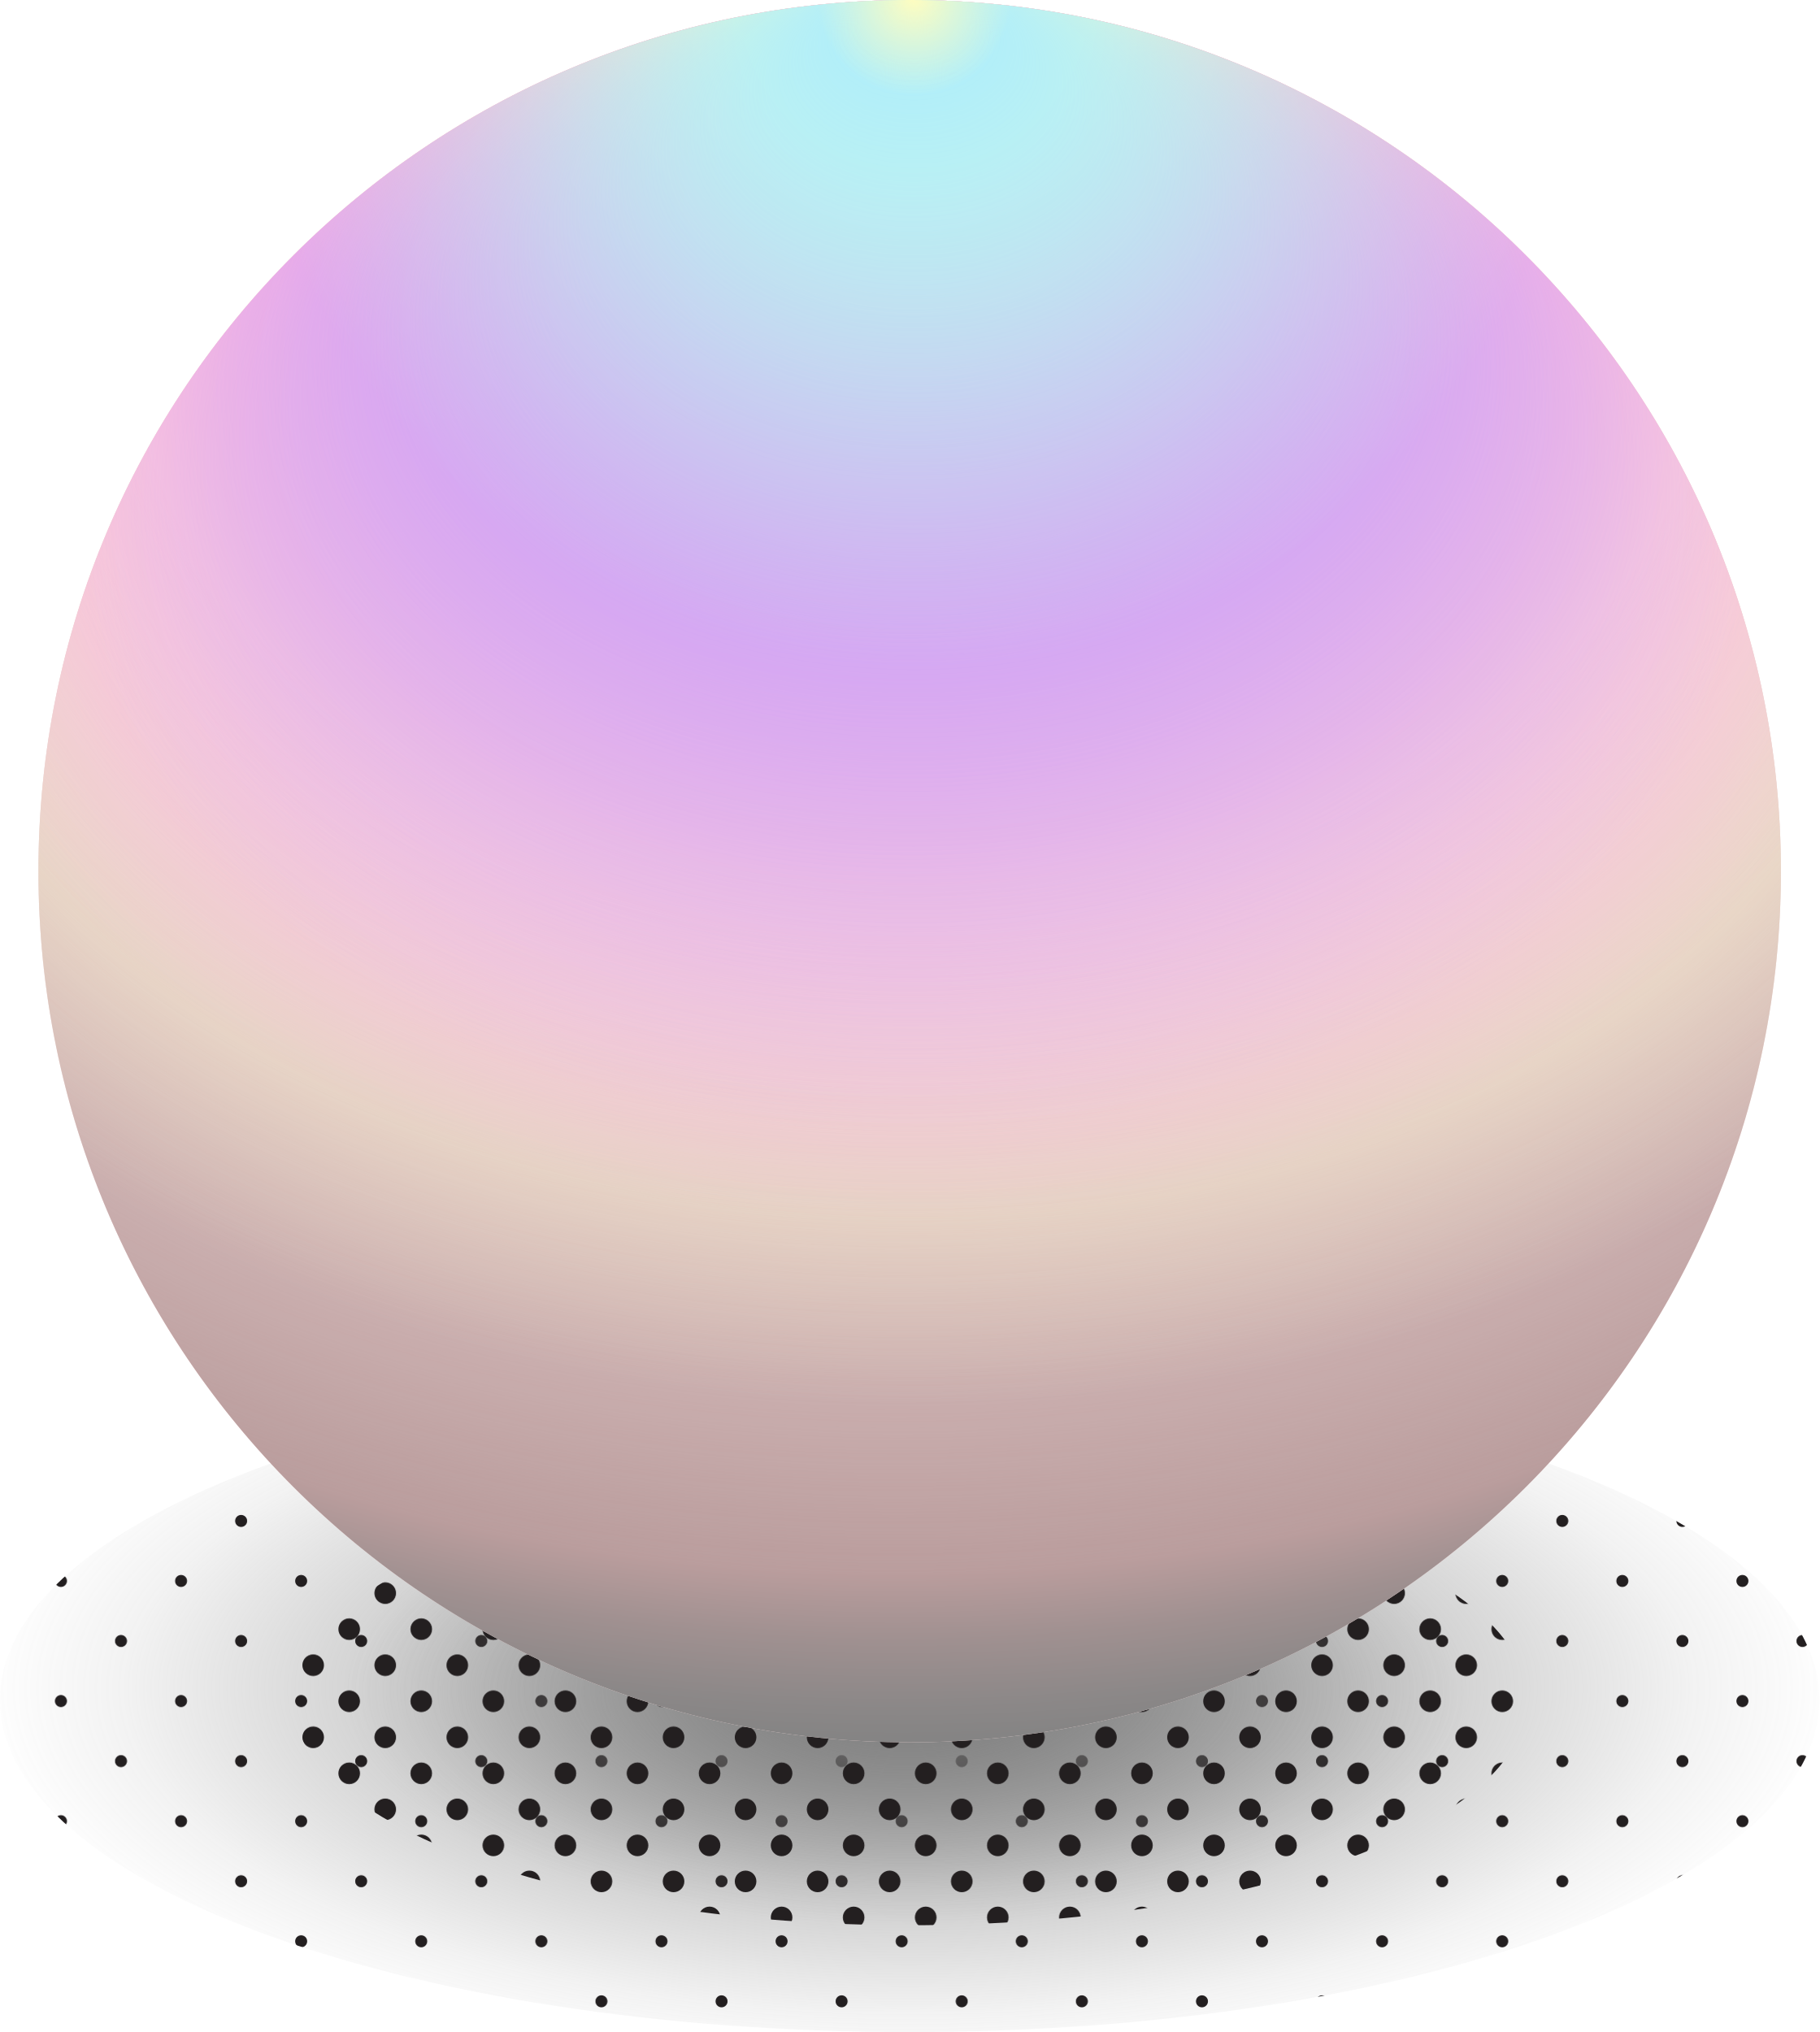
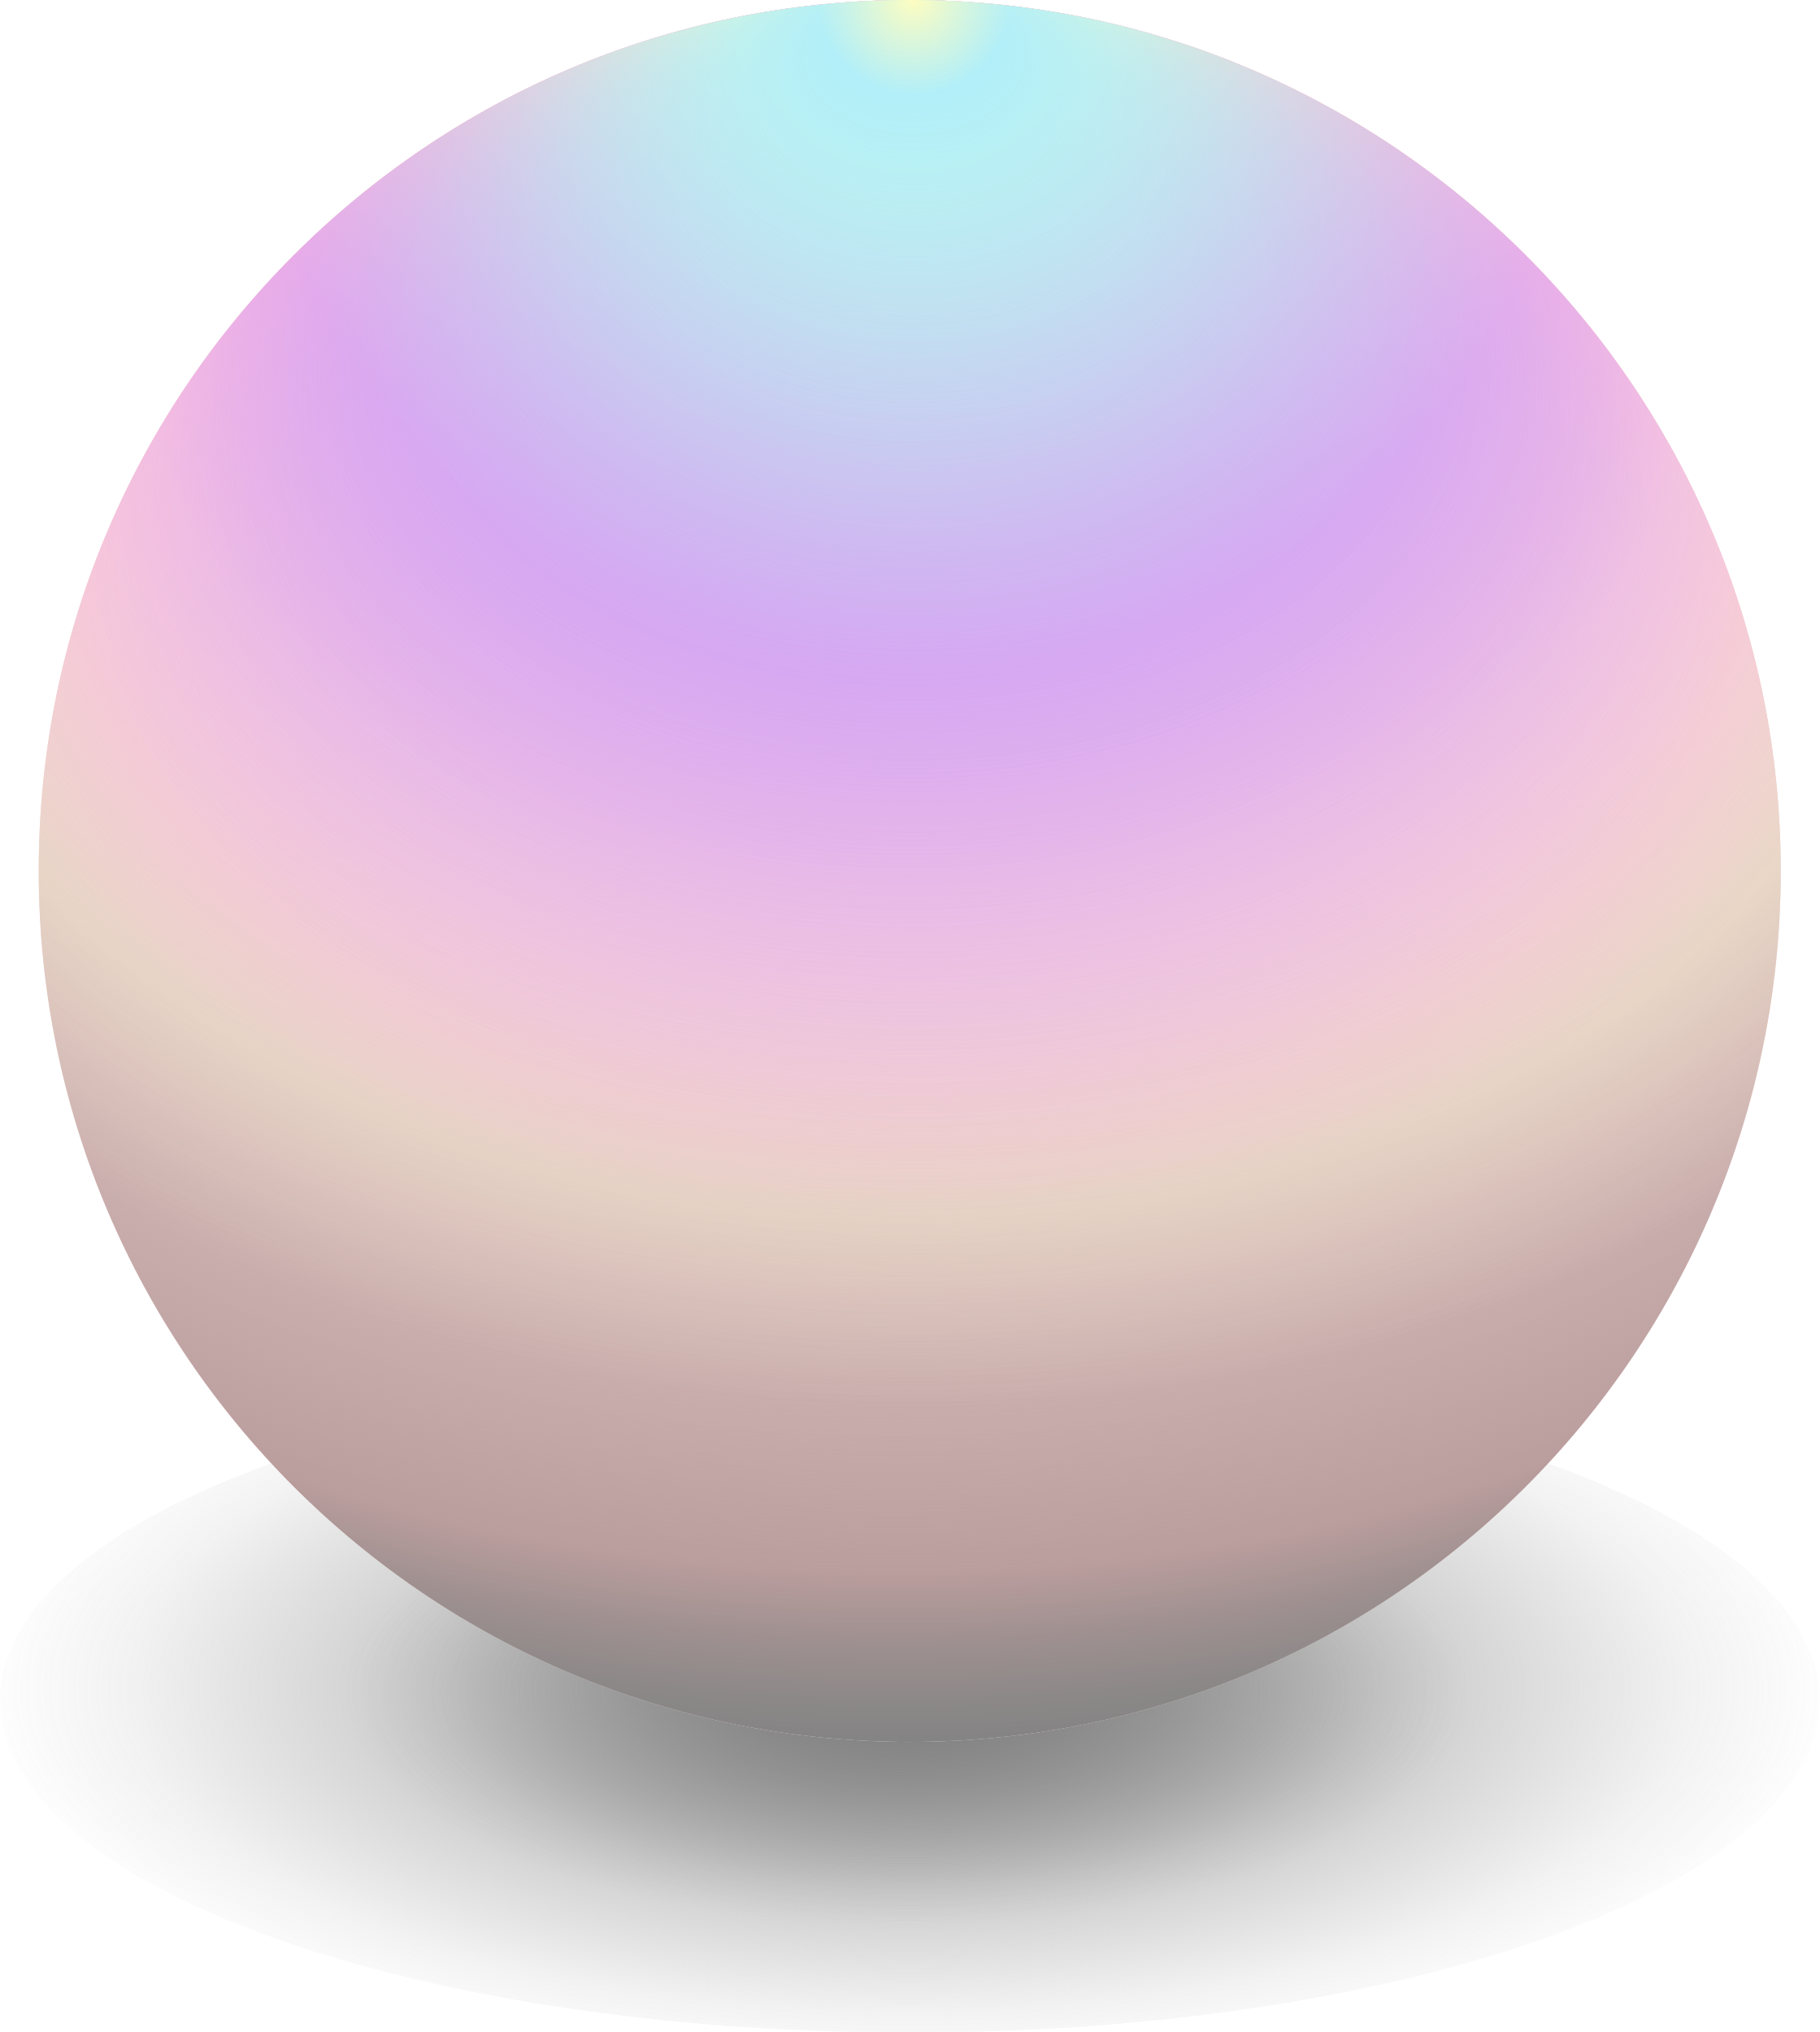
- <svg xmlns="http://www.w3.org/2000/svg" xmlns:xlink="http://www.w3.org/1999/xlink" viewBox="0 0 305.37 341.1">
-   <defs>
-     <style>.cls-1{fill:none;}.cls-2{fill:#231f20;}.cls-3{fill:url(#radial-gradient);}.cls-4{fill:url(#_6_dpi_10_);}.cls-5{fill:url(#radial-gradient-2);}.cls-6{fill:url(#_10_dpi_30_);}.cls-7{fill:#ffe6e6;}.cls-8{fill:url(#radial-gradient-3);}.cls-9{fill:url(#radial-gradient-4);}.cls-10{fill:url(#radial-gradient-5);}.cls-11{fill:url(#radial-gradient-6);}.cls-12{fill:url(#radial-gradient-7);}.cls-13{fill:url(#radial-gradient-8);}.cls-14{fill:url(#radial-gradient-9);}</style>
-     <radialGradient id="radial-gradient" cx="153.48" cy="283.45" r="64.8" gradientTransform="translate(838.47 129.97) rotate(90) scale(1 2.42)" gradientUnits="userSpaceOnUse">
-       <stop offset="0" stop-color="gray" />
-       <stop offset="0.15" stop-color="gray" stop-opacity="0.82" />
-       <stop offset="0.55" stop-color="gray" stop-opacity="0.38" />
-       <stop offset="0.84" stop-color="gray" stop-opacity="0.1" />
-       <stop offset="1" stop-color="gray" stop-opacity="0" />
-     </radialGradient>
-     <pattern id="_6_dpi_10_" data-name="6 dpi 10%" width="48" height="48" patternTransform="translate(30.39 63.79) scale(0.84)" patternUnits="userSpaceOnUse" viewBox="0 0 48 48">
-       <rect class="cls-1" width="48" height="48" />
-       <circle class="cls-2" cx="24" cy="48" r="1.2" />
-       <circle class="cls-2" cx="48" cy="48" r="1.2" />
-       <circle class="cls-2" cx="24" cy="24" r="1.2" />
-       <circle class="cls-2" cx="48" cy="24" r="1.2" />
-       <circle class="cls-2" cx="36" cy="36" r="1.2" />
-       <circle class="cls-2" cx="12" cy="36" r="1.2" />
-       <circle class="cls-2" cx="36" cy="12" r="1.2" />
-       <circle class="cls-2" cx="12" cy="12" r="1.2" />
-       <circle class="cls-2" cy="48" r="1.2" />
-       <circle class="cls-2" cy="24" r="1.2" />
-       <circle class="cls-2" cx="24" r="1.2" />
-       <circle class="cls-2" cx="48" r="1.2" />
-       <circle class="cls-2" r="1.2" />
-     </pattern>
-     <radialGradient id="radial-gradient-2" cx="153.22" cy="284.06" r="38.96" gradientTransform="translate(839.7 130.83) rotate(90) scale(1 2.42)" xlink:href="#radial-gradient" />
-     <pattern id="_10_dpi_30_" data-name="10 dpi 30%" width="28.8" height="28.8" patternTransform="translate(22.33 7.37) scale(0.84)" patternUnits="userSpaceOnUse" viewBox="0 0 28.8 28.8">
-       <rect class="cls-1" width="28.8" height="28.8" />
-       <circle class="cls-2" cx="28.8" cy="28.8" r="2.16" />
-       <circle class="cls-2" cx="14.4" cy="28.8" r="2.16" />
-       <circle class="cls-2" cx="28.8" cy="14.4" r="2.16" />
-       <circle class="cls-2" cx="14.4" cy="14.4" r="2.16" />
-       <circle class="cls-2" cx="7.2" cy="21.6" r="2.16" />
-       <circle class="cls-2" cx="21.6" cy="21.6" r="2.16" />
-       <circle class="cls-2" cx="7.2" cy="7.2" r="2.16" />
-       <circle class="cls-2" cx="21.6" cy="7.2" r="2.16" />
-       <circle class="cls-2" cy="28.8" r="2.16" />
-       <circle class="cls-2" cy="14.4" r="2.16" />
-       <circle class="cls-2" cx="28.8" r="2.16" />
-       <circle class="cls-2" cx="14.4" r="2.16" />
-       <circle class="cls-2" r="2.16" />
-     </pattern>
-     <radialGradient id="radial-gradient-3" cx="150.73" cy="141" fx="25.84" r="150.73" gradientTransform="translate(376.32 -9.74) rotate(90) scale(1 1.6)" gradientUnits="userSpaceOnUse">
-       <stop offset="0" stop-color="#b79a9a" />
-       <stop offset="0" stop-color="#b79a9a" stop-opacity="0" />
-       <stop offset="0.14" stop-color="#b79a9a" stop-opacity="0.02" />
-       <stop offset="0.27" stop-color="#b79a9a" stop-opacity="0.09" />
-       <stop offset="0.41" stop-color="#b79a9a" stop-opacity="0.2" />
-       <stop offset="0.55" stop-color="#b79a9a" stop-opacity="0.35" />
-       <stop offset="0.68" stop-color="#b79a9a" stop-opacity="0.55" />
-       <stop offset="0.81" stop-color="#b79a9a" stop-opacity="0.78" />
-       <stop offset="0.9" stop-color="#b79a9a" stop-opacity="0.96" />
-       <stop offset="0.94" stop-color="#9c8d8d" stop-opacity="0.96" />
-       <stop offset="0.98" stop-color="#878484" stop-opacity="0.96" />
-       <stop offset="1" stop-color="gray" stop-opacity="0.96" />
-     </radialGradient>
-     <radialGradient id="radial-gradient-4" cx="153.03" cy="18.47" fx="103.695" r="95.39" gradientTransform="translate(179 -134.56) rotate(90) scale(1 1.41)" gradientUnits="userSpaceOnUse">
-       <stop offset="0.62" stop-color="#fff8d4" />
-       <stop offset="1" stop-color="#fff8d4" stop-opacity="0" />
-     </radialGradient>
-     <radialGradient id="radial-gradient-5" cx="154.72" cy="85.33" fx="76.901" r="150.49" gradientTransform="translate(274.75 -69.39) rotate(90) scale(1 1.41)" xlink:href="#radial-gradient-4" />
-     <radialGradient id="radial-gradient-6" cx="152.35" cy="84.65" fx="90.32" r="119.94" gradientTransform="translate(271.42 -67.69) rotate(90) scale(1 1.41)" gradientUnits="userSpaceOnUse">
-       <stop offset="0" stop-color="#e800ff" />
-       <stop offset="1" stop-color="#e800ff" stop-opacity="0" />
-     </radialGradient>
-     <radialGradient id="radial-gradient-7" cx="153.45" cy="-0.37" r="112.39" gradientUnits="userSpaceOnUse">
-       <stop offset="0.26" stop-color="#fffdbf" />
-       <stop offset="1" stop-color="#fffdbf" stop-opacity="0" />
-     </radialGradient>
-     <radialGradient id="radial-gradient-8" cx="153.03" cy="91.78" fx="57.989" r="98.52" gradientTransform="translate(283.7 -61.25) rotate(90) scale(1 1.42)" gradientUnits="userSpaceOnUse">
-       <stop offset="0" stop-color="#aaedff" />
-       <stop offset="1" stop-color="#aaedff" stop-opacity="0" />
-     </radialGradient>
-     <radialGradient id="radial-gradient-9" cx="153.45" cy="-0.37" r="16.32" gradientUnits="userSpaceOnUse">
-       <stop offset="0" stop-color="#fffdbf" />
-       <stop offset="1" stop-color="#fffdbf" stop-opacity="0" />
-     </radialGradient>
-   </defs>
-   <g id="Layer_2" data-name="Layer 2">
+ <svg xmlns="http://www.w3.org/2000/svg" version="1.1" id="Layer_1" x="0px" y="0px" viewBox="0 0 305.4 341.1" style="enable-background:new 0 0 305.4 341.1;" xml:space="preserve">
+   <style type="text/css">
+ 	.st0{fill:url(#SVGID_1_);}
+ 	.st1{fill:url(#SVGID_2_);}
+ 	.st2{fill:#FFE6E6;}
+ 	.st3{fill:url(#SVGID_3_);}
+ 	.st4{fill:url(#SVGID_4_);}
+ 	.st5{fill:url(#SVGID_5_);}
+ 	.st6{fill:url(#SVGID_6_);}
+ 	.st7{fill:url(#SVGID_7_);}
+ 	.st8{fill:url(#SVGID_8_);}
+ 	.st9{fill:url(#SVGID_9_);}
+ </style>
+   <g id="Layer_2_1_">
    <g id="TOP8">
-       <ellipse class="cls-3" cx="152.69" cy="285.35" rx="152.69" ry="55.76" />
-       <ellipse class="cls-4" cx="152.69" cy="285.35" rx="152.69" ry="55.76" />
-       <ellipse class="cls-5" cx="152.69" cy="285.35" rx="103.6" ry="37.83" />
-       <ellipse class="cls-6" cx="152.69" cy="285.35" rx="103.6" ry="37.83" />
-       <circle class="cls-7" cx="152.69" cy="146.24" r="146.24" />
-       <circle class="cls-8" cx="152.69" cy="146.24" r="146.24" />
-       <circle class="cls-9" cx="152.69" cy="146.24" r="146.24" />
-       <circle class="cls-10" cx="152.69" cy="146.24" r="146.24" />
-       <circle class="cls-11" cx="152.69" cy="146.24" r="146.24" />
-       <circle class="cls-12" cx="152.69" cy="146.24" r="146.24" />
-       <circle class="cls-13" cx="152.69" cy="146.24" r="146.24" />
-       <circle class="cls-14" cx="152.69" cy="146.24" r="146.24" />
+       <radialGradient id="SVGID_1_" cx="-80.52" cy="473.876" r="64.761" gradientTransform="matrix(6.123234e-17 1 2.42 -1.481823e-16 -994.0901 363.97)" gradientUnits="userSpaceOnUse">
+         <stop offset="0" style="stop-color:#808080" />
+         <stop offset="0.15" style="stop-color:#808080;stop-opacity:0.82" />
+         <stop offset="0.55" style="stop-color:#808080;stop-opacity:0.38" />
+         <stop offset="0.84" style="stop-color:#808080;stop-opacity:0.1" />
+         <stop offset="1" style="stop-color:#808080;stop-opacity:0" />
+       </radialGradient>
+       <ellipse class="st0" cx="152.7" cy="285.4" rx="152.7" ry="55.8" />
+       <radialGradient id="SVGID_2_" cx="-80.78" cy="473.196" r="38.96" gradientTransform="matrix(6.123234e-17 1 2.42 -1.481823e-16 -992.86 364.83)" gradientUnits="userSpaceOnUse">
+         <stop offset="0" style="stop-color:#808080" />
+         <stop offset="0.15" style="stop-color:#808080;stop-opacity:0.82" />
+         <stop offset="0.55" style="stop-color:#808080;stop-opacity:0.38" />
+         <stop offset="0.84" style="stop-color:#808080;stop-opacity:0.1" />
+         <stop offset="1" style="stop-color:#808080;stop-opacity:0" />
+       </radialGradient>
+       <ellipse class="st1" cx="152.7" cy="285.4" rx="103.6" ry="37.8" />
+       <circle class="st2" cx="152.7" cy="146.2" r="146.2" />
+       <radialGradient id="SVGID_3_" cx="-83.27" cy="713.25" r="150.73" fx="-208.16" fy="713.25" gradientTransform="matrix(6.123234e-17 1 1.6 -9.797175e-17 -990.48 224.26)" gradientUnits="userSpaceOnUse">
+         <stop offset="0" style="stop-color:#B79A9A" />
+         <stop offset="0" style="stop-color:#B79A9A;stop-opacity:0" />
+         <stop offset="0.14" style="stop-color:#B79A9A;stop-opacity:2.000000e-02" />
+         <stop offset="0.27" style="stop-color:#B79A9A;stop-opacity:9.000000e-02" />
+         <stop offset="0.41" style="stop-color:#B79A9A;stop-opacity:0.2" />
+         <stop offset="0.55" style="stop-color:#B79A9A;stop-opacity:0.35" />
+         <stop offset="0.68" style="stop-color:#B79A9A;stop-opacity:0.55" />
+         <stop offset="0.81" style="stop-color:#B79A9A;stop-opacity:0.78" />
+         <stop offset="0.9" style="stop-color:#B79A9A;stop-opacity:0.96" />
+         <stop offset="0.94" style="stop-color:#9C8D8D;stop-opacity:0.96" />
+         <stop offset="0.98" style="stop-color:#878484;stop-opacity:0.96" />
+         <stop offset="1" style="stop-color:#808080;stop-opacity:0.96" />
+       </radialGradient>
+       <circle class="st3" cx="152.7" cy="146.2" r="146.2" />
+       <radialGradient id="SVGID_4_" cx="-80.97" cy="874.163" r="95.412" fx="-130.316" fy="874.163" gradientTransform="matrix(6.123234e-17 1 1.41 -8.633760e-17 -1079.88 99.44)" gradientUnits="userSpaceOnUse">
+         <stop offset="0.62" style="stop-color:#FFF8D4" />
+         <stop offset="1" style="stop-color:#FFF8D4;stop-opacity:0" />
+       </radialGradient>
+       <circle class="st4" cx="152.7" cy="146.2" r="146.2" />
+       <radialGradient id="SVGID_5_" cx="-79.28" cy="807.493" r="150.49" fx="-157.099" fy="807.493" gradientTransform="matrix(6.123234e-17 1 1.41 -8.633760e-17 -984.13 164.61)" gradientUnits="userSpaceOnUse">
+         <stop offset="0.62" style="stop-color:#FFF8D4" />
+         <stop offset="1" style="stop-color:#FFF8D4;stop-opacity:0" />
+       </radialGradient>
+       <circle class="st5" cx="152.7" cy="146.2" r="146.2" />
+       <radialGradient id="SVGID_6_" cx="-81.65" cy="808.173" r="119.94" fx="-143.68" fy="808.173" gradientTransform="matrix(6.123234e-17 1 1.41 -8.633760e-17 -987.46 166.31)" gradientUnits="userSpaceOnUse">
+         <stop offset="0" style="stop-color:#E800FF" />
+         <stop offset="1" style="stop-color:#E800FF;stop-opacity:0" />
+       </radialGradient>
+       <circle class="st6" cx="152.7" cy="146.2" r="146.2" />
+       <radialGradient id="SVGID_7_" cx="153.45" cy="344.37" r="112.39" gradientTransform="matrix(1 0 0 -1 0 344)" gradientUnits="userSpaceOnUse">
+         <stop offset="0.26" style="stop-color:#FFFDBF" />
+         <stop offset="1" style="stop-color:#FFFDBF;stop-opacity:0" />
+       </radialGradient>
+       <circle class="st7" cx="152.7" cy="146.2" r="146.2" />
+       <radialGradient id="SVGID_8_" cx="-80.97" cy="798.755" r="98.52" fx="-176.011" fy="798.755" gradientTransform="matrix(6.123234e-17 1 1.42 -8.694992e-17 -980.86 172.75)" gradientUnits="userSpaceOnUse">
+         <stop offset="0" style="stop-color:#AAEDFF" />
+         <stop offset="1" style="stop-color:#AAEDFF;stop-opacity:0" />
+       </radialGradient>
+       <circle class="st8" cx="152.7" cy="146.2" r="146.2" />
+       <radialGradient id="SVGID_9_" cx="153.45" cy="344.37" r="16.32" gradientTransform="matrix(1 0 0 -1 0 344)" gradientUnits="userSpaceOnUse">
+         <stop offset="0" style="stop-color:#FFFDBF" />
+         <stop offset="1" style="stop-color:#FFFDBF;stop-opacity:0" />
+       </radialGradient>
+       <circle class="st9" cx="152.7" cy="146.2" r="146.2" />
    </g>
  </g>
</svg>
